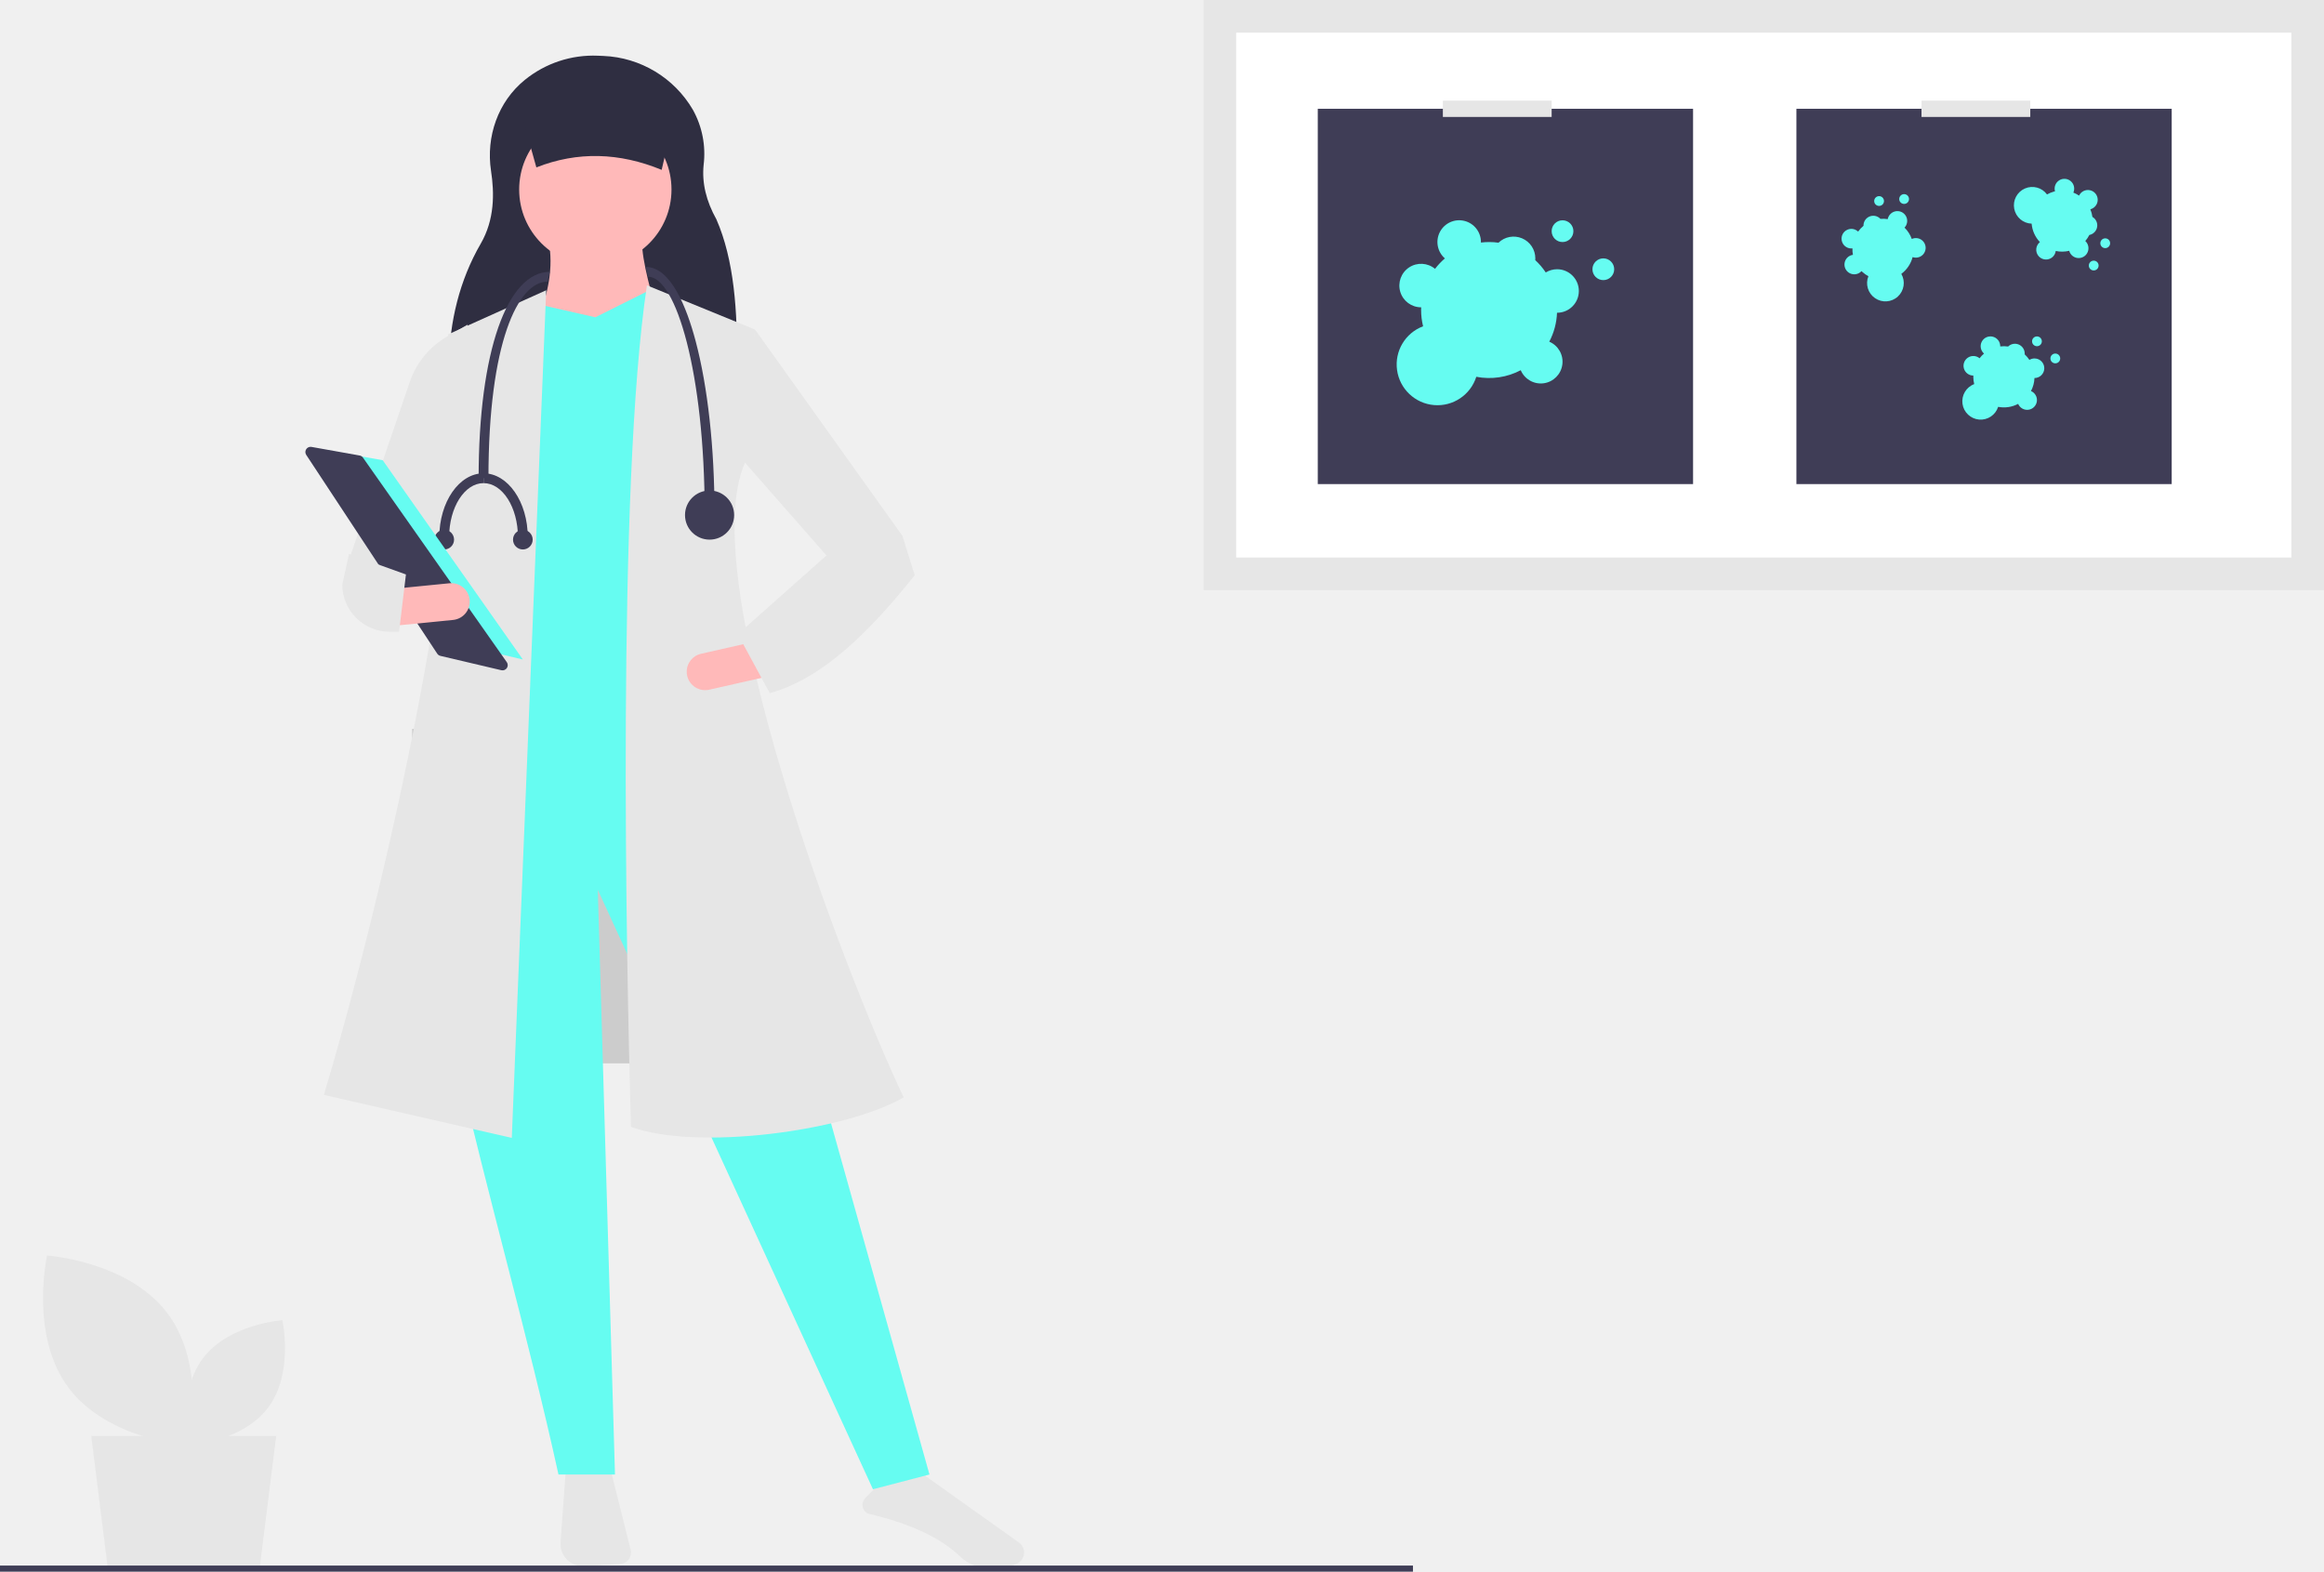
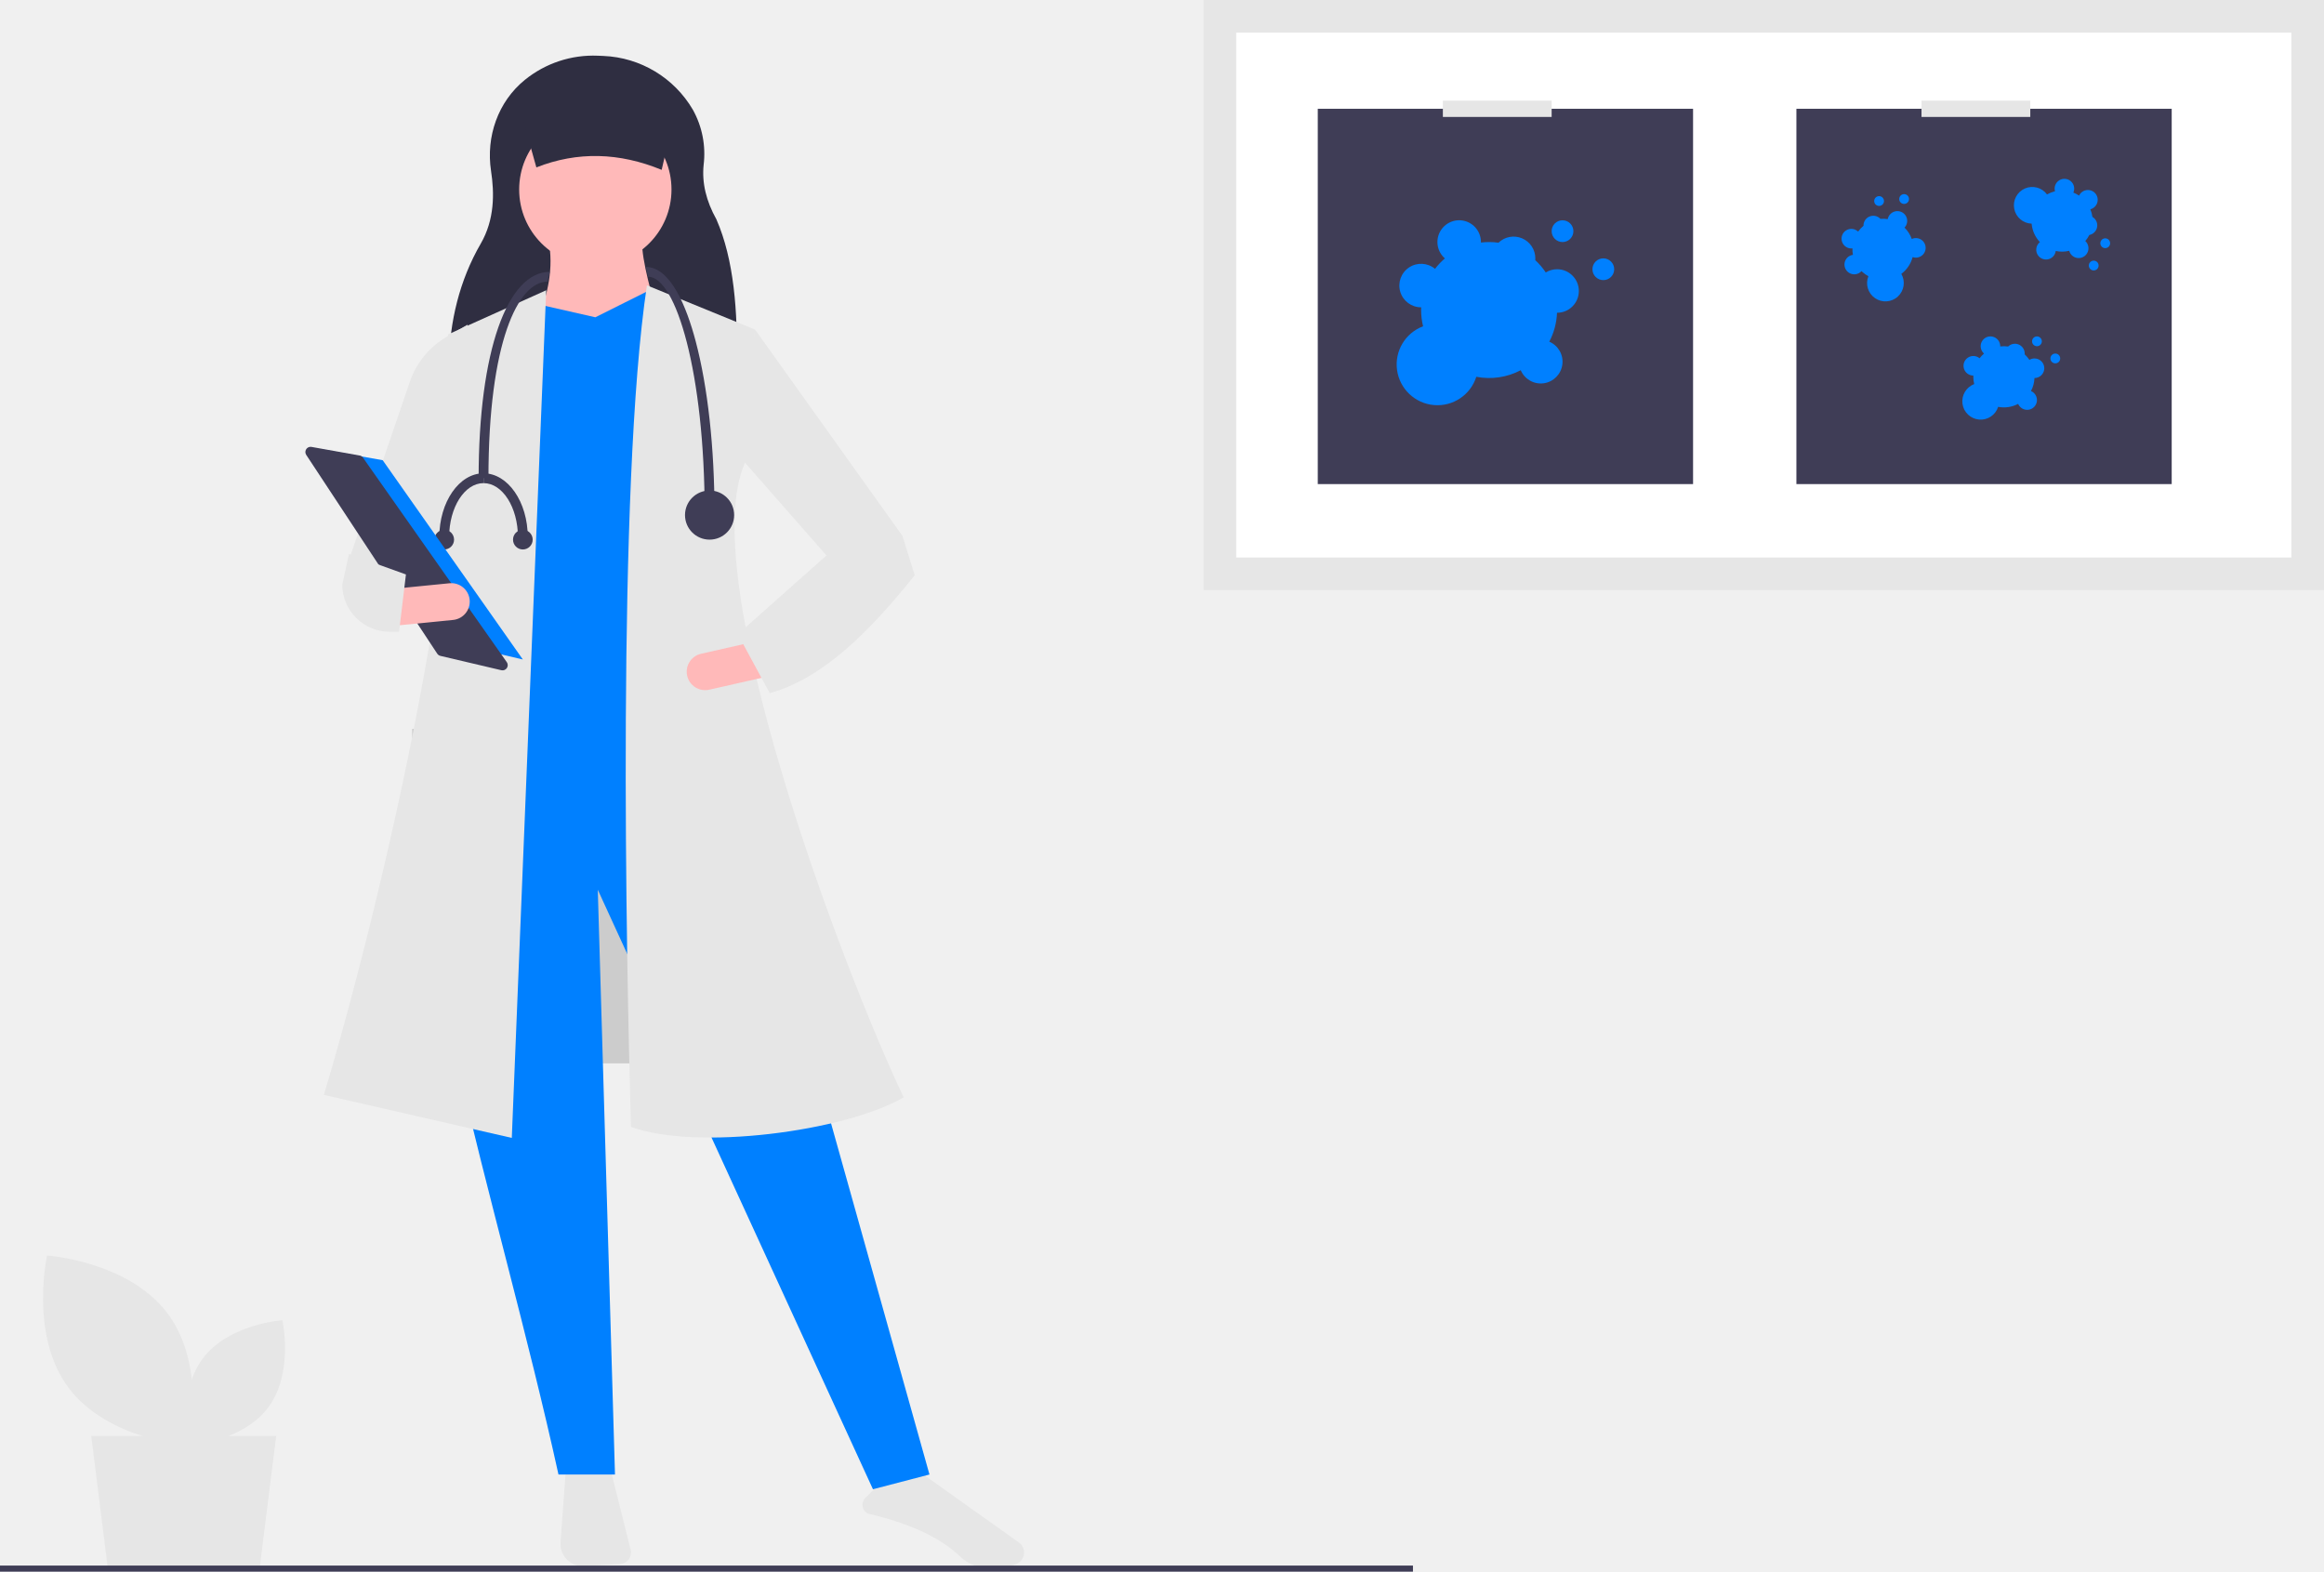
<svg xmlns="http://www.w3.org/2000/svg" data-name="Layer 1" width="854.557" height="577.897" viewBox="0 0 854.557 577.897">
  <rect x="151.557" y="268" width="110" height="123" fill="#ccc" />
  <polygon points="95.557 576 39.557 576 33.557 528 101.557 528 95.557 576" fill="#e6e6e6" />
  <path d="M380.729,702.284,378.839,728.119a8.224,8.224,0,0,0,8.7,8.809l13.27-.804a4.195,4.195,0,0,0,3.815-5.204L397.258,701.457Z" transform="translate(-172.7217 -161.0514)" fill="#e6e6e6" />
  <path d="M491.724,717.561c15.618,3.653,26.774,8.846,34.103,15.874a15.035,15.035,0,0,0,9.624,4.125c4.597.242,8.355-.273,11.179-1.535h0a4.43,4.43,0,0,0,2.625-3.651,4.508,4.508,0,0,0-1.888-4.167l-37.04-26.355-15.733,6.294-3.67,3.67a3.634,3.634,0,0,0,.8,5.743Z" transform="translate(-172.7217 -161.0514)" fill="#e6e6e6" />
  <path d="M443.662,295.746l-105.873-.98c.266-15.421,3.854-30.563,11.697-44.114,5.151-8.899,5.039-18.585,3.798-26.744-1.916-12.592,2.539-25.475,12.437-33.491a39.916,39.916,0,0,1,26.843-8.881l2.056.086a40.008,40.008,0,0,1,32.871,19.77,33.327,33.327,0,0,1,3.961,20.301c-.671,6.601.935,13.27,4.691,20.002C442.621,256.476,444.025,275.392,443.662,295.746Z" transform="translate(-172.7217 -161.0514)" fill="#2f2e41" />
-   <path d="M514.497,703.228l-20.779,5.421-101.184-220.436,6.324,215.015H378.079c-22.203-101.159-62.291-217.907-44.268-254.766l107.508-6.324Z" transform="translate(-172.7217 -161.0514)" fill="#66fcf1" />
+   <path d="M514.497,703.228l-20.779,5.421-101.184-220.436,6.324,215.015H378.079c-22.203-101.159-62.291-217.907-44.268-254.766l107.508-6.324Z" transform="translate(-172.7217 -161.0514)" fill="#0080ff" />
  <circle cx="218.909" cy="69.685" r="28.006" fill="#ffb9b9" />
  <path d="M416.023,282.232l-46.075-2.71c4.515-10.364,6.319-20.344,4.517-29.813H408.796C408.718,256.979,412.336,269.556,416.023,282.232Z" transform="translate(-172.7217 -161.0514)" fill="#ffb9b9" />
-   <polygon points="272.211 289.217 171.028 296.445 181.417 117.115 199.034 112.146 218.909 116.663 238.784 106.725 251.432 111.243 272.211 289.217" fill="#66fcf1" />
+   <polygon points="272.211 289.217 171.028 296.445 181.417 117.115 199.034 112.146 218.909 116.663 238.784 106.725 251.432 111.243 272.211 289.217" fill="#0080ff" />
  <path d="M360.914,579.458l-69.112-15.81c20.551-68.148,57.573-224.051,45.623-279.61l36.137-16.262Z" transform="translate(-172.7217 -161.0514)" fill="#e6e6e6" />
  <path d="M327.488,382.512l-26.199-16.262,22.343-65.439a30.871,30.871,0,0,1,13.494-16.028l7.527-4.358-4.517,65.95Z" transform="translate(-172.7217 -161.0514)" fill="#e6e6e6" />
  <path d="M505.011,564.552c-21.813,12.62-76.339,19.655-100.28,10.841-1.762-61.573-5.217-235.739,5.872-309.423l39.751,16.262-3.614,48.785C427.736,372.75,482.919,518.105,505.011,564.552Z" transform="translate(-172.7217 -161.0514)" fill="#e6e6e6" />
  <polygon points="329.127 213.33 304.734 205.199 272.211 168.158 277.632 121.18 331.837 197.068 329.127 213.33" fill="#e6e6e6" />
  <path d="M425.403,409.545a6.785,6.785,0,0,0,8.105,5.112l20.706-4.689-2.993-13.217-20.706,4.688a6.777,6.777,0,0,0-5.112,8.105Z" transform="translate(-172.7217 -161.0514)" fill="#ffb9b9" />
  <path d="M416.023,223.509c-15.556-6.396-30.919-6.859-46.075-.903l-6.324-22.586h57.819Z" transform="translate(-172.7217 -161.0514)" fill="#2f2e41" />
  <path d="M444.029,394.256l11.745,21.682c19.754-5.51,36.874-22.879,53.302-43.364l-4.517-14.455-28.006,7.227Z" transform="translate(-172.7217 -161.0514)" fill="#e6e6e6" />
  <path d="M435.447,349.537h-3.614c0-51.111-10.523-86.729-20.779-86.729l-.903-3.614c9.197,0,15.06,14.824,18.36,27.26C432.984,303.314,435.447,325.717,435.447,349.537Z" transform="translate(-172.7217 -161.0514)" fill="#3f3d56" />
  <path d="M352.332,336.889H348.718c0-46.809,10.596-75.888,26.199-75.888l-.903,3.614C363.221,264.615,352.332,286.963,352.332,336.889Z" transform="translate(-172.7217 -161.0514)" fill="#3f3d56" />
  <circle cx="260.918" cy="189.389" r="9.034" fill="#3f3d56" />
  <path d="M337.877,358.571h-3.614c0-12.952,7.295-23.489,16.262-23.489v3.614C343.551,338.696,337.877,347.612,337.877,358.571Z" transform="translate(-172.7217 -161.0514)" fill="#3f3d56" />
  <path d="M366.787,358.571h-3.614c0-10.959-5.674-19.875-12.648-19.875V335.082C359.492,335.082,366.787,345.619,366.787,358.571Z" transform="translate(-172.7217 -161.0514)" fill="#3f3d56" />
  <circle cx="192.258" cy="198.423" r="3.614" fill="#3f3d56" />
  <circle cx="163.348" cy="198.423" r="3.614" fill="#3f3d56" />
-   <polygon points="118.177 165.193 140.724 169.219 192.258 242.495 164.88 236.053 118.177 165.193" fill="#66fcf1" />
+   <polygon points="118.177 165.193 140.724 169.219 192.258 242.495 164.88 236.053 118.177 165.193" fill="#0080ff" />
  <path d="M286.9,325.347a1.918,1.918,0,0,0-1.573,2.971l48.171,73.088a1.911,1.911,0,0,0,1.16.81l22.413,5.273a1.914,1.914,0,0,0,2.004-2.965L306.186,329.323a1.903,1.903,0,0,0-1.229-.783l-17.695-3.16A2.076,2.076,0,0,0,286.9,325.347Z" transform="translate(-172.7217 -161.0514)" fill="#3f3d56" />
  <path d="M316.949,377.604l1.339,13.485,21.126-2.097a6.776,6.776,0,0,0-1.338-13.485Z" transform="translate(-172.7217 -161.0514)" fill="#ffb9b9" />
  <path d="M298.578,376.042a17.427,17.427,0,0,0,17.406,17.311h3.474l2.529-21.076-20.94-7.538Z" transform="translate(-172.7217 -161.0514)" fill="#e6e6e6" />
  <rect x="442.557" width="412" height="217" fill="#e6e6e6" />
  <path d="M627.278,366.051h388v-193h-388Z" transform="translate(-172.7217 -161.0514)" fill="#fff" />
  <rect x="484.557" y="40" width="138" height="138" fill="#3f3d56" />
-   <circle cx="589.557" cy="99" r="4" fill="#66fcf1" />
-   <circle cx="574.557" cy="85" r="4" fill="#66fcf1" />
-   <path d="M745.278,260.051a7.95,7.95,0,0,0-4.168,1.181,25.124,25.124,0,0,0-3.865-4.536c.017-.213.033-.427.033-.645a7.994,7.994,0,0,0-13.547-5.757,24.507,24.507,0,0,0-6.463-.056c.001-.063.009-.124.009-.187a8,8,0,1,0-13.259,6.018,25.14,25.14,0,0,0-3.624,3.834,7.999,7.999,0,1,0-5.116,14.148l.025-.001c-.013.333-.025.665-.025,1.001a25.045,25.045,0,0,0,.724,5.973,14.994,14.994,0,1,0,19.569,18.578,24.971,24.971,0,0,0,16.342-2.424,8.001,8.001,0,1,0,10.492-10.492,24.857,24.857,0,0,0,2.848-10.636l.025.001a8,8,0,0,0,0-16Z" transform="translate(-172.7217 -161.0514)" fill="#66fcf1" />
+   <circle cx="589.557" cy="99" r="4" fill="#0080ff" />
+   <circle cx="574.557" cy="85" r="4" fill="#0080ff" />
+   <path d="M745.278,260.051a7.95,7.95,0,0,0-4.168,1.181,25.124,25.124,0,0,0-3.865-4.536c.017-.213.033-.427.033-.645a7.994,7.994,0,0,0-13.547-5.757,24.507,24.507,0,0,0-6.463-.056c.001-.063.009-.124.009-.187a8,8,0,1,0-13.259,6.018,25.14,25.14,0,0,0-3.624,3.834,7.999,7.999,0,1,0-5.116,14.148l.025-.001c-.013.333-.025.665-.025,1.001a25.045,25.045,0,0,0,.724,5.973,14.994,14.994,0,1,0,19.569,18.578,24.971,24.971,0,0,0,16.342-2.424,8.001,8.001,0,1,0,10.492-10.492,24.857,24.857,0,0,0,2.848-10.636l.025.001a8,8,0,0,0,0-16Z" transform="translate(-172.7217 -161.0514)" fill="#0080ff" />
  <rect x="530.557" y="37" width="40" height="6" fill="#e6e6e6" />
  <rect x="660.557" y="40" width="138" height="138" fill="#3f3d56" />
-   <circle cx="755.757" cy="131.8" r="1.8" fill="#66fcf1" />
-   <circle cx="749.007" cy="125.5" r="1.8" fill="#66fcf1" />
-   <path d="M920.828,292.851a3.577,3.577,0,0,0-1.876.531,11.306,11.306,0,0,0-1.739-2.041c.008-.096.015-.192.015-.29a3.597,3.597,0,0,0-6.096-2.591,11.028,11.028,0,0,0-2.908-.025c.001-.028.004-.056.004-.084a3.6,3.6,0,1,0-5.967,2.708,11.313,11.313,0,0,0-1.631,1.725,3.6,3.6,0,1,0-2.302,6.367l.011-.001c-.006.15-.011.299-.011.451a11.271,11.271,0,0,0,.326,2.688,6.747,6.747,0,1,0,8.806,8.36,11.237,11.237,0,0,0,7.354-1.091,3.6,3.6,0,1,0,4.721-4.721,11.186,11.186,0,0,0,1.282-4.786l.011.001a3.6,3.6,0,0,0,0-7.2Z" transform="translate(-172.7217 -161.0514)" fill="#66fcf1" />
-   <circle cx="769.878" cy="97.642" r="1.8" fill="#66fcf1" />
-   <circle cx="774.113" cy="89.437" r="1.8" fill="#66fcf1" />
-   <path d="M940.526,251.33a3.578,3.578,0,0,0-1.02-1.661,11.306,11.306,0,0,0,1.493-2.227c.095-.019.189-.038.283-.065a3.597,3.597,0,0,0,.841-6.57,11.028,11.028,0,0,0-.764-2.806c.027-.007.055-.011.082-.019a3.6,3.6,0,1,0-4.224-5.009,11.313,11.313,0,0,0-2.103-1.102,3.6,3.6,0,1,0-6.752-.49l.004.011c-.146.035-.291.07-.437.111a11.27,11.27,0,0,0-2.499,1.042,6.747,6.747,0,1,0-5.66,10.743,11.237,11.237,0,0,0,3.044,6.783,3.6,3.6,0,1,0,5.824,3.265,11.186,11.186,0,0,0,4.954-.064l.003.011a3.6,3.6,0,1,0,6.93-1.952Z" transform="translate(-172.7217 -161.0514)" fill="#66fcf1" />
-   <circle cx="700.162" cy="73.181" r="1.8" fill="#66fcf1" />
-   <circle cx="690.958" cy="73.919" r="1.8" fill="#66fcf1" />
-   <path d="M867.726,239.883a3.578,3.578,0,0,0-.872,1.743,11.306,11.306,0,0,0-2.68-.092c-.066-.07-.132-.14-.205-.207a3.597,3.597,0,0,0-6.023,2.755,11.028,11.028,0,0,0-1.98,2.131c-.02-.02-.038-.041-.059-.06a3.6,3.6,0,1,0-2.023,6.232,11.314,11.314,0,0,0,.174,2.368,3.6,3.6,0,1,0,3.15,5.993l.007-.009c.107.105.213.21.325.312a11.27,11.27,0,0,0,2.205,1.572,6.747,6.747,0,1,0,12.111-.867,11.237,11.237,0,0,0,4.153-6.167,3.6,3.6,0,1,0-.304-6.67,11.186,11.186,0,0,0-2.671-4.173l.008-.008a3.6,3.6,0,1,0-5.317-4.854Z" transform="translate(-172.7217 -161.0514)" fill="#66fcf1" />
+   <circle cx="755.757" cy="131.8" r="1.8" fill="#0080ff" />
+   <circle cx="749.007" cy="125.5" r="1.8" fill="#0080ff" />
+   <path d="M920.828,292.851a3.577,3.577,0,0,0-1.876.531,11.306,11.306,0,0,0-1.739-2.041c.008-.096.015-.192.015-.29a3.597,3.597,0,0,0-6.096-2.591,11.028,11.028,0,0,0-2.908-.025c.001-.028.004-.056.004-.084a3.6,3.6,0,1,0-5.967,2.708,11.313,11.313,0,0,0-1.631,1.725,3.6,3.6,0,1,0-2.302,6.367l.011-.001c-.006.15-.011.299-.011.451a11.271,11.271,0,0,0,.326,2.688,6.747,6.747,0,1,0,8.806,8.36,11.237,11.237,0,0,0,7.354-1.091,3.6,3.6,0,1,0,4.721-4.721,11.186,11.186,0,0,0,1.282-4.786l.011.001a3.6,3.6,0,0,0,0-7.2Z" transform="translate(-172.7217 -161.0514)" fill="#0080ff" />
+   <circle cx="769.878" cy="97.642" r="1.8" fill="#0080ff" />
+   <circle cx="774.113" cy="89.437" r="1.8" fill="#0080ff" />
+   <path d="M940.526,251.33a3.578,3.578,0,0,0-1.02-1.661,11.306,11.306,0,0,0,1.493-2.227c.095-.019.189-.038.283-.065a3.597,3.597,0,0,0,.841-6.57,11.028,11.028,0,0,0-.764-2.806c.027-.007.055-.011.082-.019a3.6,3.6,0,1,0-4.224-5.009,11.313,11.313,0,0,0-2.103-1.102,3.6,3.6,0,1,0-6.752-.49l.004.011c-.146.035-.291.07-.437.111a11.27,11.27,0,0,0-2.499,1.042,6.747,6.747,0,1,0-5.66,10.743,11.237,11.237,0,0,0,3.044,6.783,3.6,3.6,0,1,0,5.824,3.265,11.186,11.186,0,0,0,4.954-.064l.003.011a3.6,3.6,0,1,0,6.93-1.952Z" transform="translate(-172.7217 -161.0514)" fill="#0080ff" />
+   <circle cx="700.162" cy="73.181" r="1.8" fill="#0080ff" />
+   <circle cx="690.958" cy="73.919" r="1.8" fill="#0080ff" />
+   <path d="M867.726,239.883a3.578,3.578,0,0,0-.872,1.743,11.306,11.306,0,0,0-2.68-.092c-.066-.07-.132-.14-.205-.207a3.597,3.597,0,0,0-6.023,2.755,11.028,11.028,0,0,0-1.98,2.131c-.02-.02-.038-.041-.059-.06a3.6,3.6,0,1,0-2.023,6.232,11.314,11.314,0,0,0,.174,2.368,3.6,3.6,0,1,0,3.15,5.993l.007-.009c.107.105.213.21.325.312a11.27,11.27,0,0,0,2.205,1.572,6.747,6.747,0,1,0,12.111-.867,11.237,11.237,0,0,0,4.153-6.167,3.6,3.6,0,1,0-.304-6.67,11.186,11.186,0,0,0-2.671-4.173l.008-.008a3.6,3.6,0,1,0-5.317-4.854Z" transform="translate(-172.7217 -161.0514)" fill="#0080ff" />
  <rect x="706.557" y="37" width="40" height="6" fill="#e6e6e6" />
  <path d="M197.898,671.294c14.42,19.311,44.352,21.344,44.352,21.344s6.554-29.277-7.866-48.588-44.352-21.344-44.352-21.344S183.478,651.983,197.898,671.294Z" transform="translate(-172.7217 -161.0514)" fill="#e6e6e6" />
  <path d="M271.355,678.554c-9.515,12.743-29.267,14.084-29.267,14.084s-4.324-19.319,5.191-32.062,29.267-14.084,29.267-14.084S280.87,665.811,271.355,678.554Z" transform="translate(-172.7217 -161.0514)" fill="#e6e6e6" />
  <rect y="575.657" width="519.557" height="2.241" fill="#3f3d56" />
</svg>
